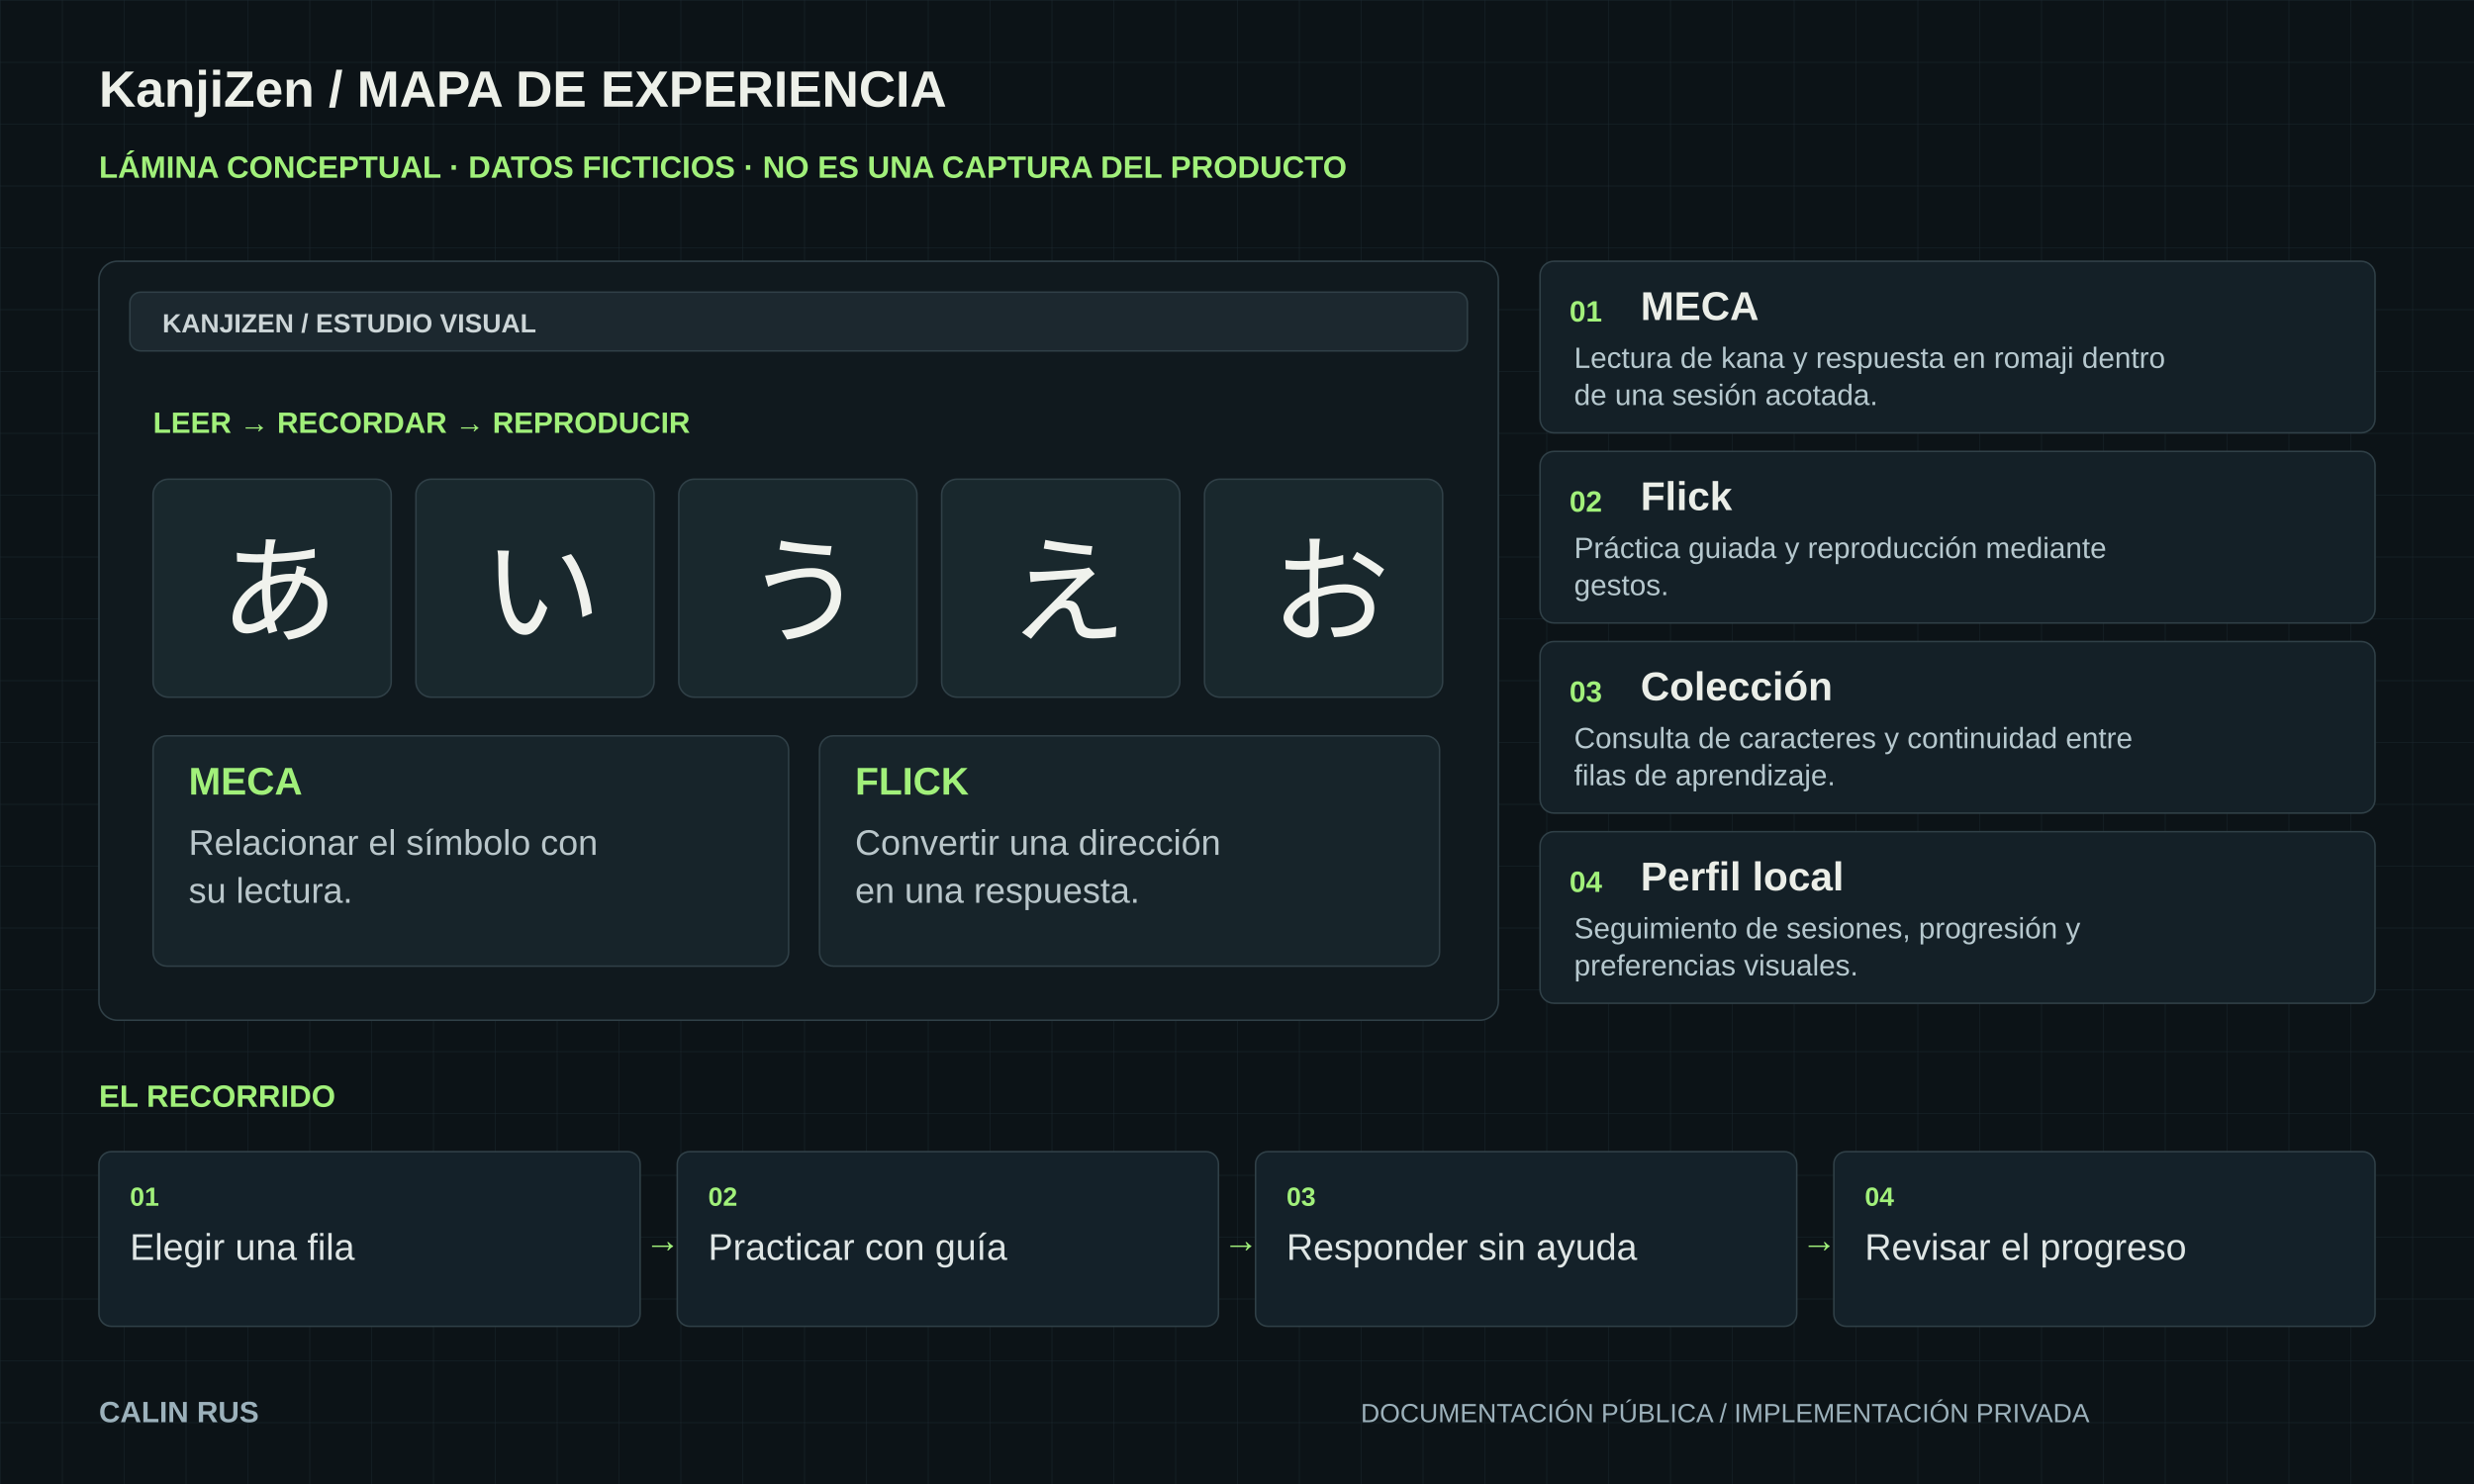
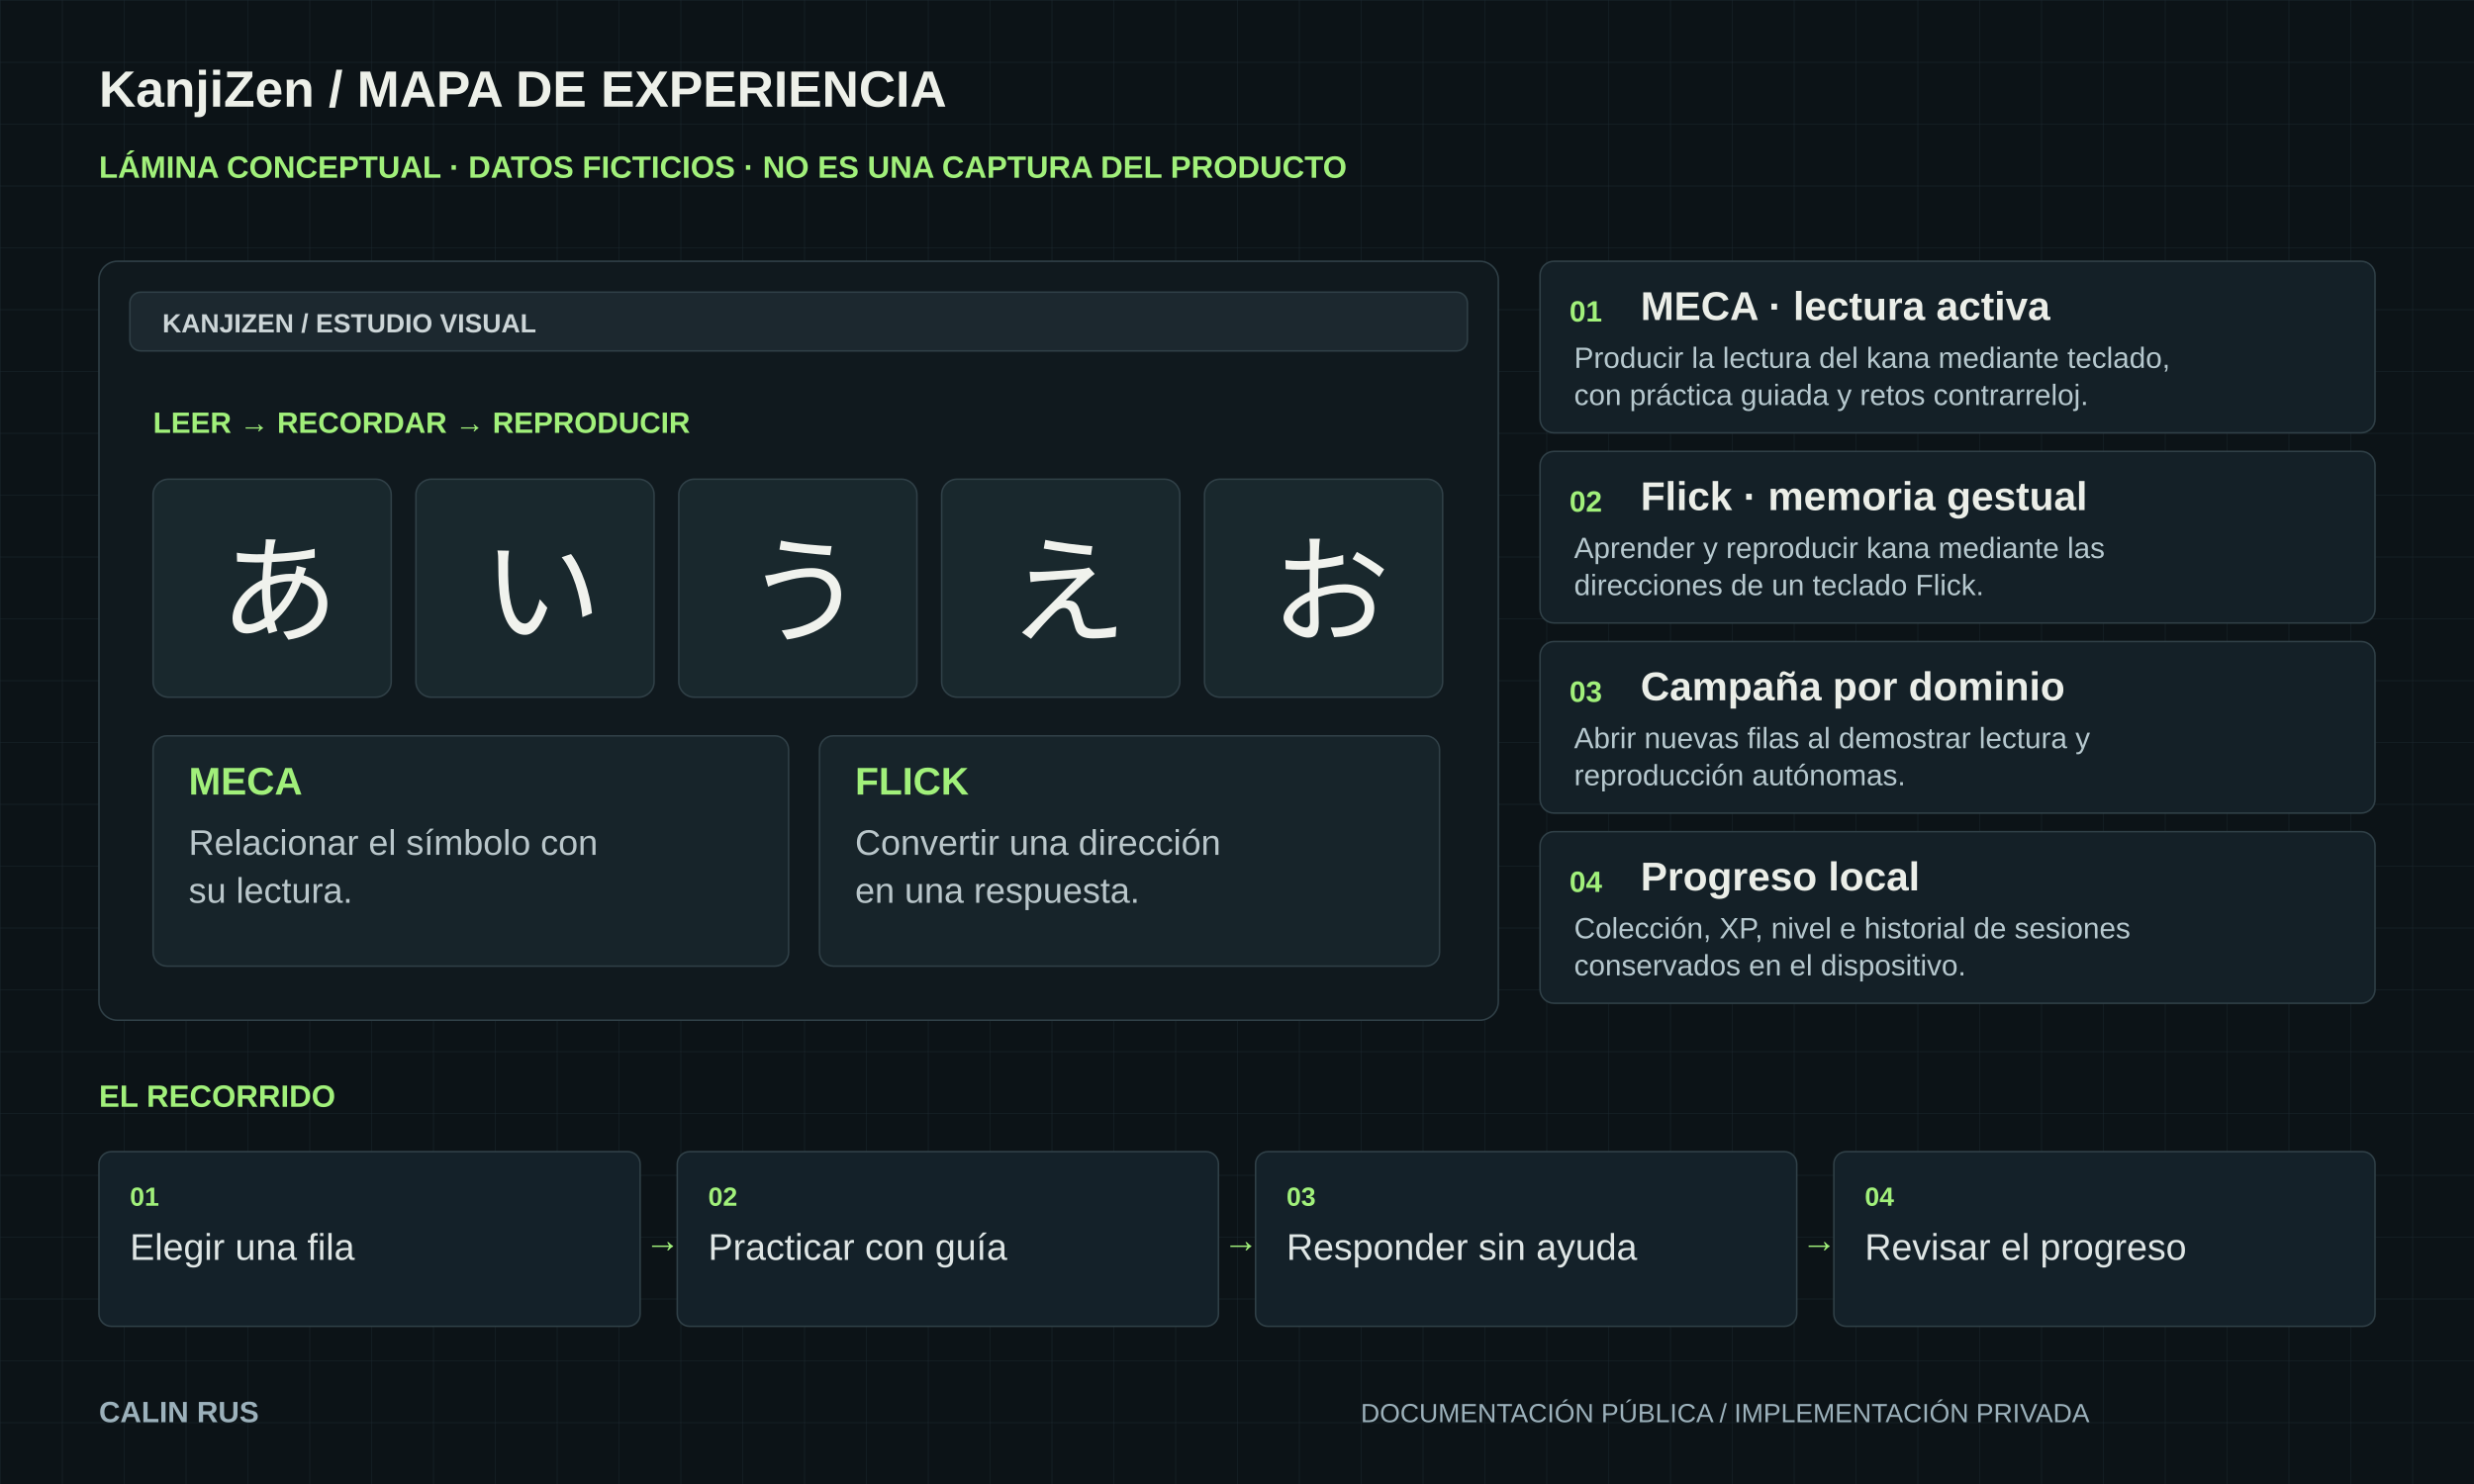
<svg xmlns="http://www.w3.org/2000/svg" width="1600" height="960" viewBox="0 0 1600 960" role="img" aria-labelledby="title">
  <rect width="1600" height="960" fill="#0C1317" />
  <defs>
    <pattern id="grid" width="40" height="40" patternUnits="userSpaceOnUse">
      <path d="M 40 0 L 0 0 0 40" fill="none" stroke="#1C292F" stroke-width="0.6" />
    </pattern>
  </defs>
  <rect width="1600" height="960" fill="url(#grid)" />
  <text x="64" y="69" font-family="Segoe UI,Arial,sans-serif" font-size="33" fill="#EDF0E9" font-weight="600">KanjiZen / MAPA DE EXPERIENCIA</text>
  <text x="64" y="115" font-family="Segoe UI,Arial,sans-serif" font-size="20" fill="#A1F07A" font-weight="600">LÁMINA CONCEPTUAL · DATOS FICTICIOS · NO ES UNA CAPTURA DEL PRODUCTO</text>
  <rect x="64" y="169" width="905" height="491" rx="12" fill="#10191E" stroke="#304047" />
  <rect x="84" y="189" width="865" height="38" rx="7" fill="#1C282F" stroke="#304047" />
  <text x="105" y="215" font-family="Segoe UI,Arial,sans-serif" font-size="17" fill="#CCD5D7" font-weight="600">KANJIZEN / ESTUDIO VISUAL</text>
  <text x="99" y="280" font-family="Segoe UI,Arial,sans-serif" font-size="19" fill="#A1F07A" font-weight="600">LEER  →  RECORDAR  →  REPRODUCIR</text>
  <rect x="99" y="310" width="154" height="141" rx="10" fill="#19282D" stroke="#304047" />
  <text x="142" y="410" font-family="Segoe UI,Arial,sans-serif" font-size="77" fill="#F0F2ED" font-weight="400">あ</text>
  <rect x="269" y="310" width="154" height="141" rx="10" fill="#19282D" stroke="#304047" />
  <text x="312" y="410" font-family="Segoe UI,Arial,sans-serif" font-size="77" fill="#F0F2ED" font-weight="400">い</text>
  <rect x="439" y="310" width="154" height="141" rx="10" fill="#19282D" stroke="#304047" />
  <text x="482" y="410" font-family="Segoe UI,Arial,sans-serif" font-size="77" fill="#F0F2ED" font-weight="400">う</text>
  <rect x="609" y="310" width="154" height="141" rx="10" fill="#19282D" stroke="#304047" />
  <text x="652" y="410" font-family="Segoe UI,Arial,sans-serif" font-size="77" fill="#F0F2ED" font-weight="400">え</text>
  <rect x="779" y="310" width="154" height="141" rx="10" fill="#19282D" stroke="#304047" />
  <text x="822" y="410" font-family="Segoe UI,Arial,sans-serif" font-size="77" fill="#F0F2ED" font-weight="400">お</text>
  <rect x="99" y="476" width="411" height="149" rx="9" fill="#17242A" stroke="#304047" />
  <text x="122" y="514" font-family="Segoe UI,Arial,sans-serif" font-size="25" fill="#A1F07A" font-weight="600">MECA</text>
  <text x="122" y="553" font-family="Segoe UI,Arial,sans-serif" font-size="23" fill="#B9C6CA" font-weight="400">Relacionar el símbolo con</text>
  <text x="122" y="584" font-family="Segoe UI,Arial,sans-serif" font-size="23" fill="#B9C6CA" font-weight="400">su lectura.</text>
  <rect x="530" y="476" width="401" height="149" rx="9" fill="#17242A" stroke="#304047" />
  <text x="553" y="514" font-family="Segoe UI,Arial,sans-serif" font-size="25" fill="#A1F07A" font-weight="600">FLICK</text>
  <text x="553" y="553" font-family="Segoe UI,Arial,sans-serif" font-size="23" fill="#B9C6CA" font-weight="400">Convertir una dirección</text>
  <text x="553" y="584" font-family="Segoe UI,Arial,sans-serif" font-size="23" fill="#B9C6CA" font-weight="400">en una respuesta.</text>
  <rect x="996" y="169" width="540" height="111" rx="9" fill="#142027" stroke="#304047" />
  <text x="1015" y="208" font-family="Segoe UI,Arial,sans-serif" font-size="19" fill="#A1F07A" font-weight="600">01</text>
-   <text x="1061" y="207" font-family="Segoe UI,Arial,sans-serif" font-size="26" fill="#EBEEE8" font-weight="600">MECA</text>
-   <text x="1018" y="238" font-family="Segoe UI,Arial,sans-serif" font-size="19" fill="#B6C8CE" font-weight="400">Lectura de kana y respuesta en romaji dentro</text>
-   <text x="1018" y="262" font-family="Segoe UI,Arial,sans-serif" font-size="19" fill="#B6C8CE" font-weight="400">de una sesión acotada.</text>
+   <text x="1061" y="207" font-family="Segoe UI,Arial,sans-serif" font-size="26" fill="#EBEEE8" font-weight="600">MECA · lectura activa</text>
+   <text x="1018" y="238" font-family="Segoe UI,Arial,sans-serif" font-size="19" fill="#B6C8CE" font-weight="400">Producir la lectura del kana mediante teclado,</text>
+   <text x="1018" y="262" font-family="Segoe UI,Arial,sans-serif" font-size="19" fill="#B6C8CE" font-weight="400">con práctica guiada y retos contrarreloj.</text>
  <rect x="996" y="292" width="540" height="111" rx="9" fill="#142027" stroke="#304047" />
  <text x="1015" y="331" font-family="Segoe UI,Arial,sans-serif" font-size="19" fill="#A1F07A" font-weight="600">02</text>
-   <text x="1061" y="330" font-family="Segoe UI,Arial,sans-serif" font-size="26" fill="#EBEEE8" font-weight="600">Flick</text>
-   <text x="1018" y="361" font-family="Segoe UI,Arial,sans-serif" font-size="19" fill="#B6C8CE" font-weight="400">Práctica guiada y reproducción mediante</text>
-   <text x="1018" y="385" font-family="Segoe UI,Arial,sans-serif" font-size="19" fill="#B6C8CE" font-weight="400">gestos.</text>
+   <text x="1061" y="330" font-family="Segoe UI,Arial,sans-serif" font-size="26" fill="#EBEEE8" font-weight="600">Flick · memoria gestual</text>
+   <text x="1018" y="361" font-family="Segoe UI,Arial,sans-serif" font-size="19" fill="#B6C8CE" font-weight="400">Aprender y reproducir kana mediante las</text>
+   <text x="1018" y="385" font-family="Segoe UI,Arial,sans-serif" font-size="19" fill="#B6C8CE" font-weight="400">direcciones de un teclado Flick.</text>
  <rect x="996" y="415" width="540" height="111" rx="9" fill="#142027" stroke="#304047" />
  <text x="1015" y="454" font-family="Segoe UI,Arial,sans-serif" font-size="19" fill="#A1F07A" font-weight="600">03</text>
-   <text x="1061" y="453" font-family="Segoe UI,Arial,sans-serif" font-size="26" fill="#EBEEE8" font-weight="600">Colección</text>
-   <text x="1018" y="484" font-family="Segoe UI,Arial,sans-serif" font-size="19" fill="#B6C8CE" font-weight="400">Consulta de caracteres y continuidad entre</text>
-   <text x="1018" y="508" font-family="Segoe UI,Arial,sans-serif" font-size="19" fill="#B6C8CE" font-weight="400">filas de aprendizaje.</text>
+   <text x="1061" y="453" font-family="Segoe UI,Arial,sans-serif" font-size="26" fill="#EBEEE8" font-weight="600">Campaña por dominio</text>
+   <text x="1018" y="484" font-family="Segoe UI,Arial,sans-serif" font-size="19" fill="#B6C8CE" font-weight="400">Abrir nuevas filas al demostrar lectura y</text>
+   <text x="1018" y="508" font-family="Segoe UI,Arial,sans-serif" font-size="19" fill="#B6C8CE" font-weight="400">reproducción autónomas.</text>
  <rect x="996" y="538" width="540" height="111" rx="9" fill="#142027" stroke="#304047" />
  <text x="1015" y="577" font-family="Segoe UI,Arial,sans-serif" font-size="19" fill="#A1F07A" font-weight="600">04</text>
-   <text x="1061" y="576" font-family="Segoe UI,Arial,sans-serif" font-size="26" fill="#EBEEE8" font-weight="600">Perfil local</text>
-   <text x="1018" y="607" font-family="Segoe UI,Arial,sans-serif" font-size="19" fill="#B6C8CE" font-weight="400">Seguimiento de sesiones, progresión y</text>
-   <text x="1018" y="631" font-family="Segoe UI,Arial,sans-serif" font-size="19" fill="#B6C8CE" font-weight="400">preferencias visuales.</text>
+   <text x="1061" y="576" font-family="Segoe UI,Arial,sans-serif" font-size="26" fill="#EBEEE8" font-weight="600">Progreso local</text>
+   <text x="1018" y="607" font-family="Segoe UI,Arial,sans-serif" font-size="19" fill="#B6C8CE" font-weight="400">Colección, XP, nivel e historial de sesiones</text>
+   <text x="1018" y="631" font-family="Segoe UI,Arial,sans-serif" font-size="19" fill="#B6C8CE" font-weight="400">conservados en el dispositivo.</text>
  <text x="64" y="716" font-family="Segoe UI,Arial,sans-serif" font-size="20" fill="#A1F07A" font-weight="600">EL RECORRIDO</text>
  <rect x="64" y="745" width="350" height="113" rx="8" fill="#142129" stroke="#304047" />
  <text x="84" y="780" font-family="Segoe UI,Arial,sans-serif" font-size="17" fill="#A1F07A" font-weight="600">01</text>
  <text x="84" y="815" font-family="Segoe UI,Arial,sans-serif" font-size="24" fill="#DFE6E5" font-weight="400">Elegir una fila</text>
  <text x="417" y="810" font-family="Segoe UI,Arial,sans-serif" font-size="23" fill="#A1F07A" font-weight="400">→</text>
  <rect x="438" y="745" width="350" height="113" rx="8" fill="#142129" stroke="#304047" />
  <text x="458" y="780" font-family="Segoe UI,Arial,sans-serif" font-size="17" fill="#A1F07A" font-weight="600">02</text>
  <text x="458" y="815" font-family="Segoe UI,Arial,sans-serif" font-size="24" fill="#DFE6E5" font-weight="400">Practicar con guía</text>
  <text x="791" y="810" font-family="Segoe UI,Arial,sans-serif" font-size="23" fill="#A1F07A" font-weight="400">→</text>
  <rect x="812" y="745" width="350" height="113" rx="8" fill="#142129" stroke="#304047" />
  <text x="832" y="780" font-family="Segoe UI,Arial,sans-serif" font-size="17" fill="#A1F07A" font-weight="600">03</text>
  <text x="832" y="815" font-family="Segoe UI,Arial,sans-serif" font-size="24" fill="#DFE6E5" font-weight="400">Responder sin ayuda</text>
  <text x="1165" y="810" font-family="Segoe UI,Arial,sans-serif" font-size="23" fill="#A1F07A" font-weight="400">→</text>
  <rect x="1186" y="745" width="350" height="113" rx="8" fill="#142129" stroke="#304047" />
  <text x="1206" y="780" font-family="Segoe UI,Arial,sans-serif" font-size="17" fill="#A1F07A" font-weight="600">04</text>
  <text x="1206" y="815" font-family="Segoe UI,Arial,sans-serif" font-size="24" fill="#DFE6E5" font-weight="400">Revisar el progreso</text>
  <text x="64" y="920" font-family="Segoe UI,Arial,sans-serif" font-size="19" fill="#9CB1BB" font-weight="600">CALIN RUS</text>
  <text x="880" y="920" font-family="Segoe UI,Arial,sans-serif" font-size="17" fill="#9CB1BB" font-weight="400">DOCUMENTACIÓN PÚBLICA  /  IMPLEMENTACIÓN PRIVADA</text>
</svg>
